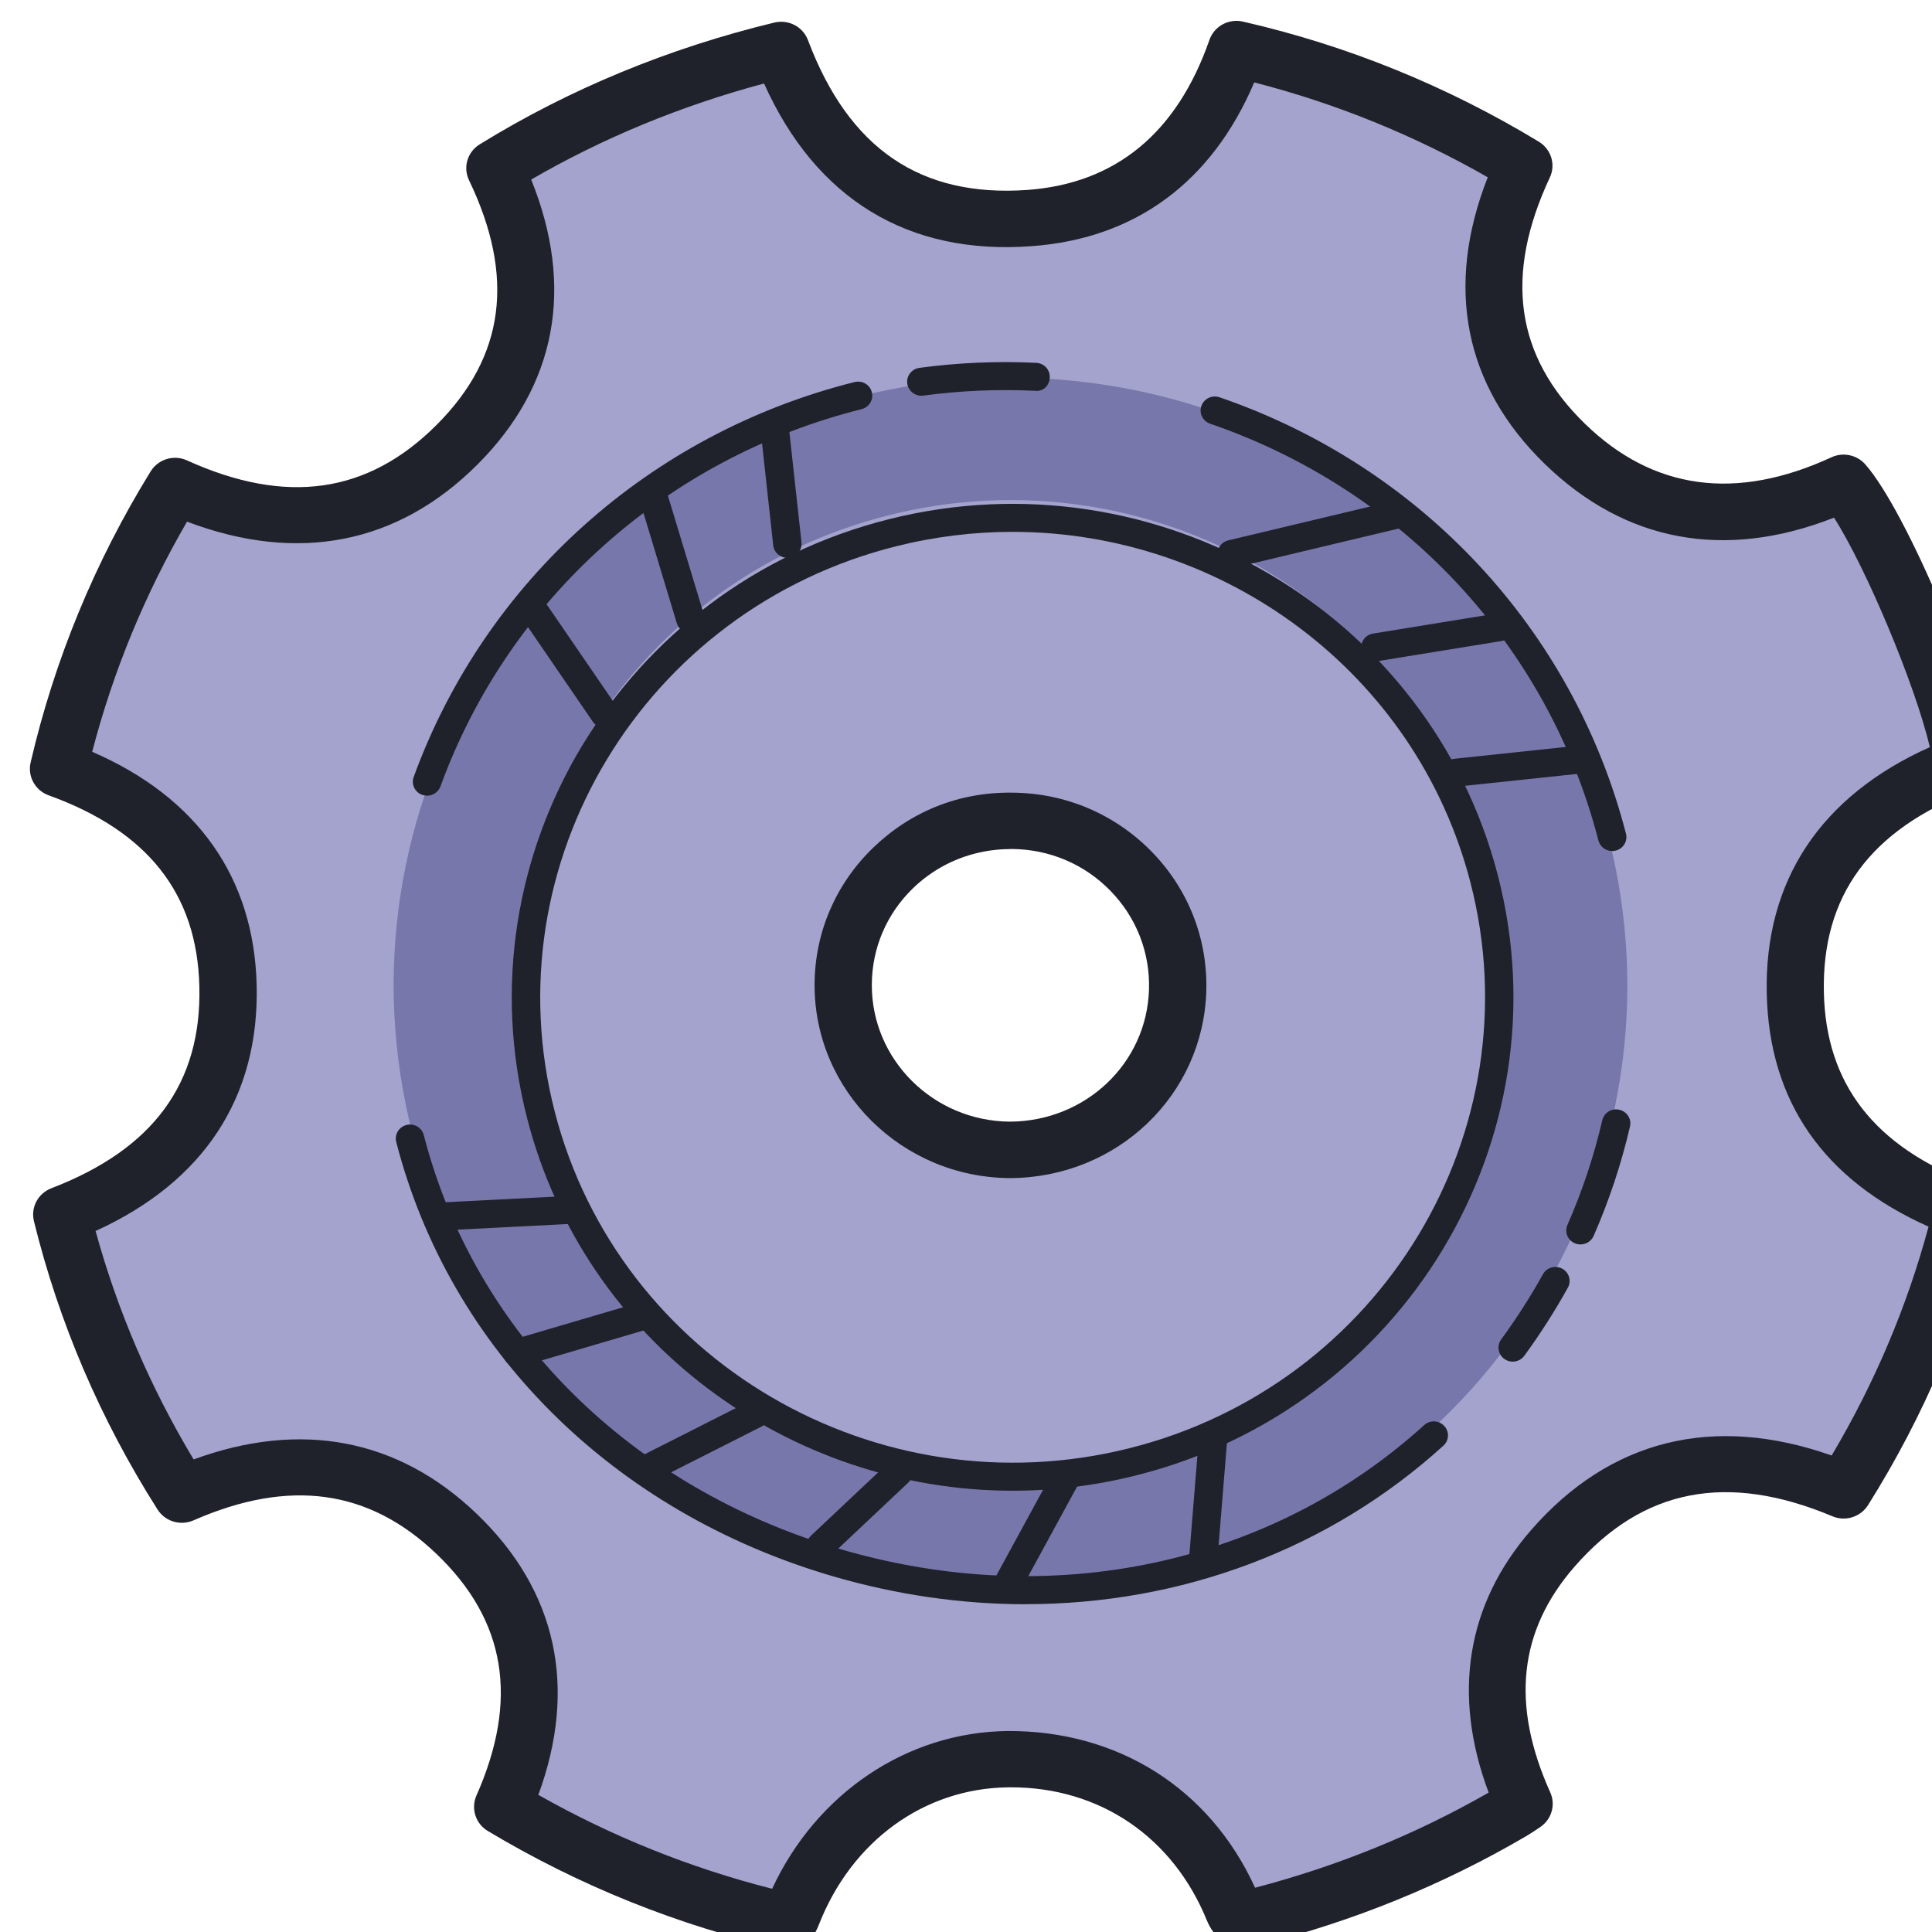
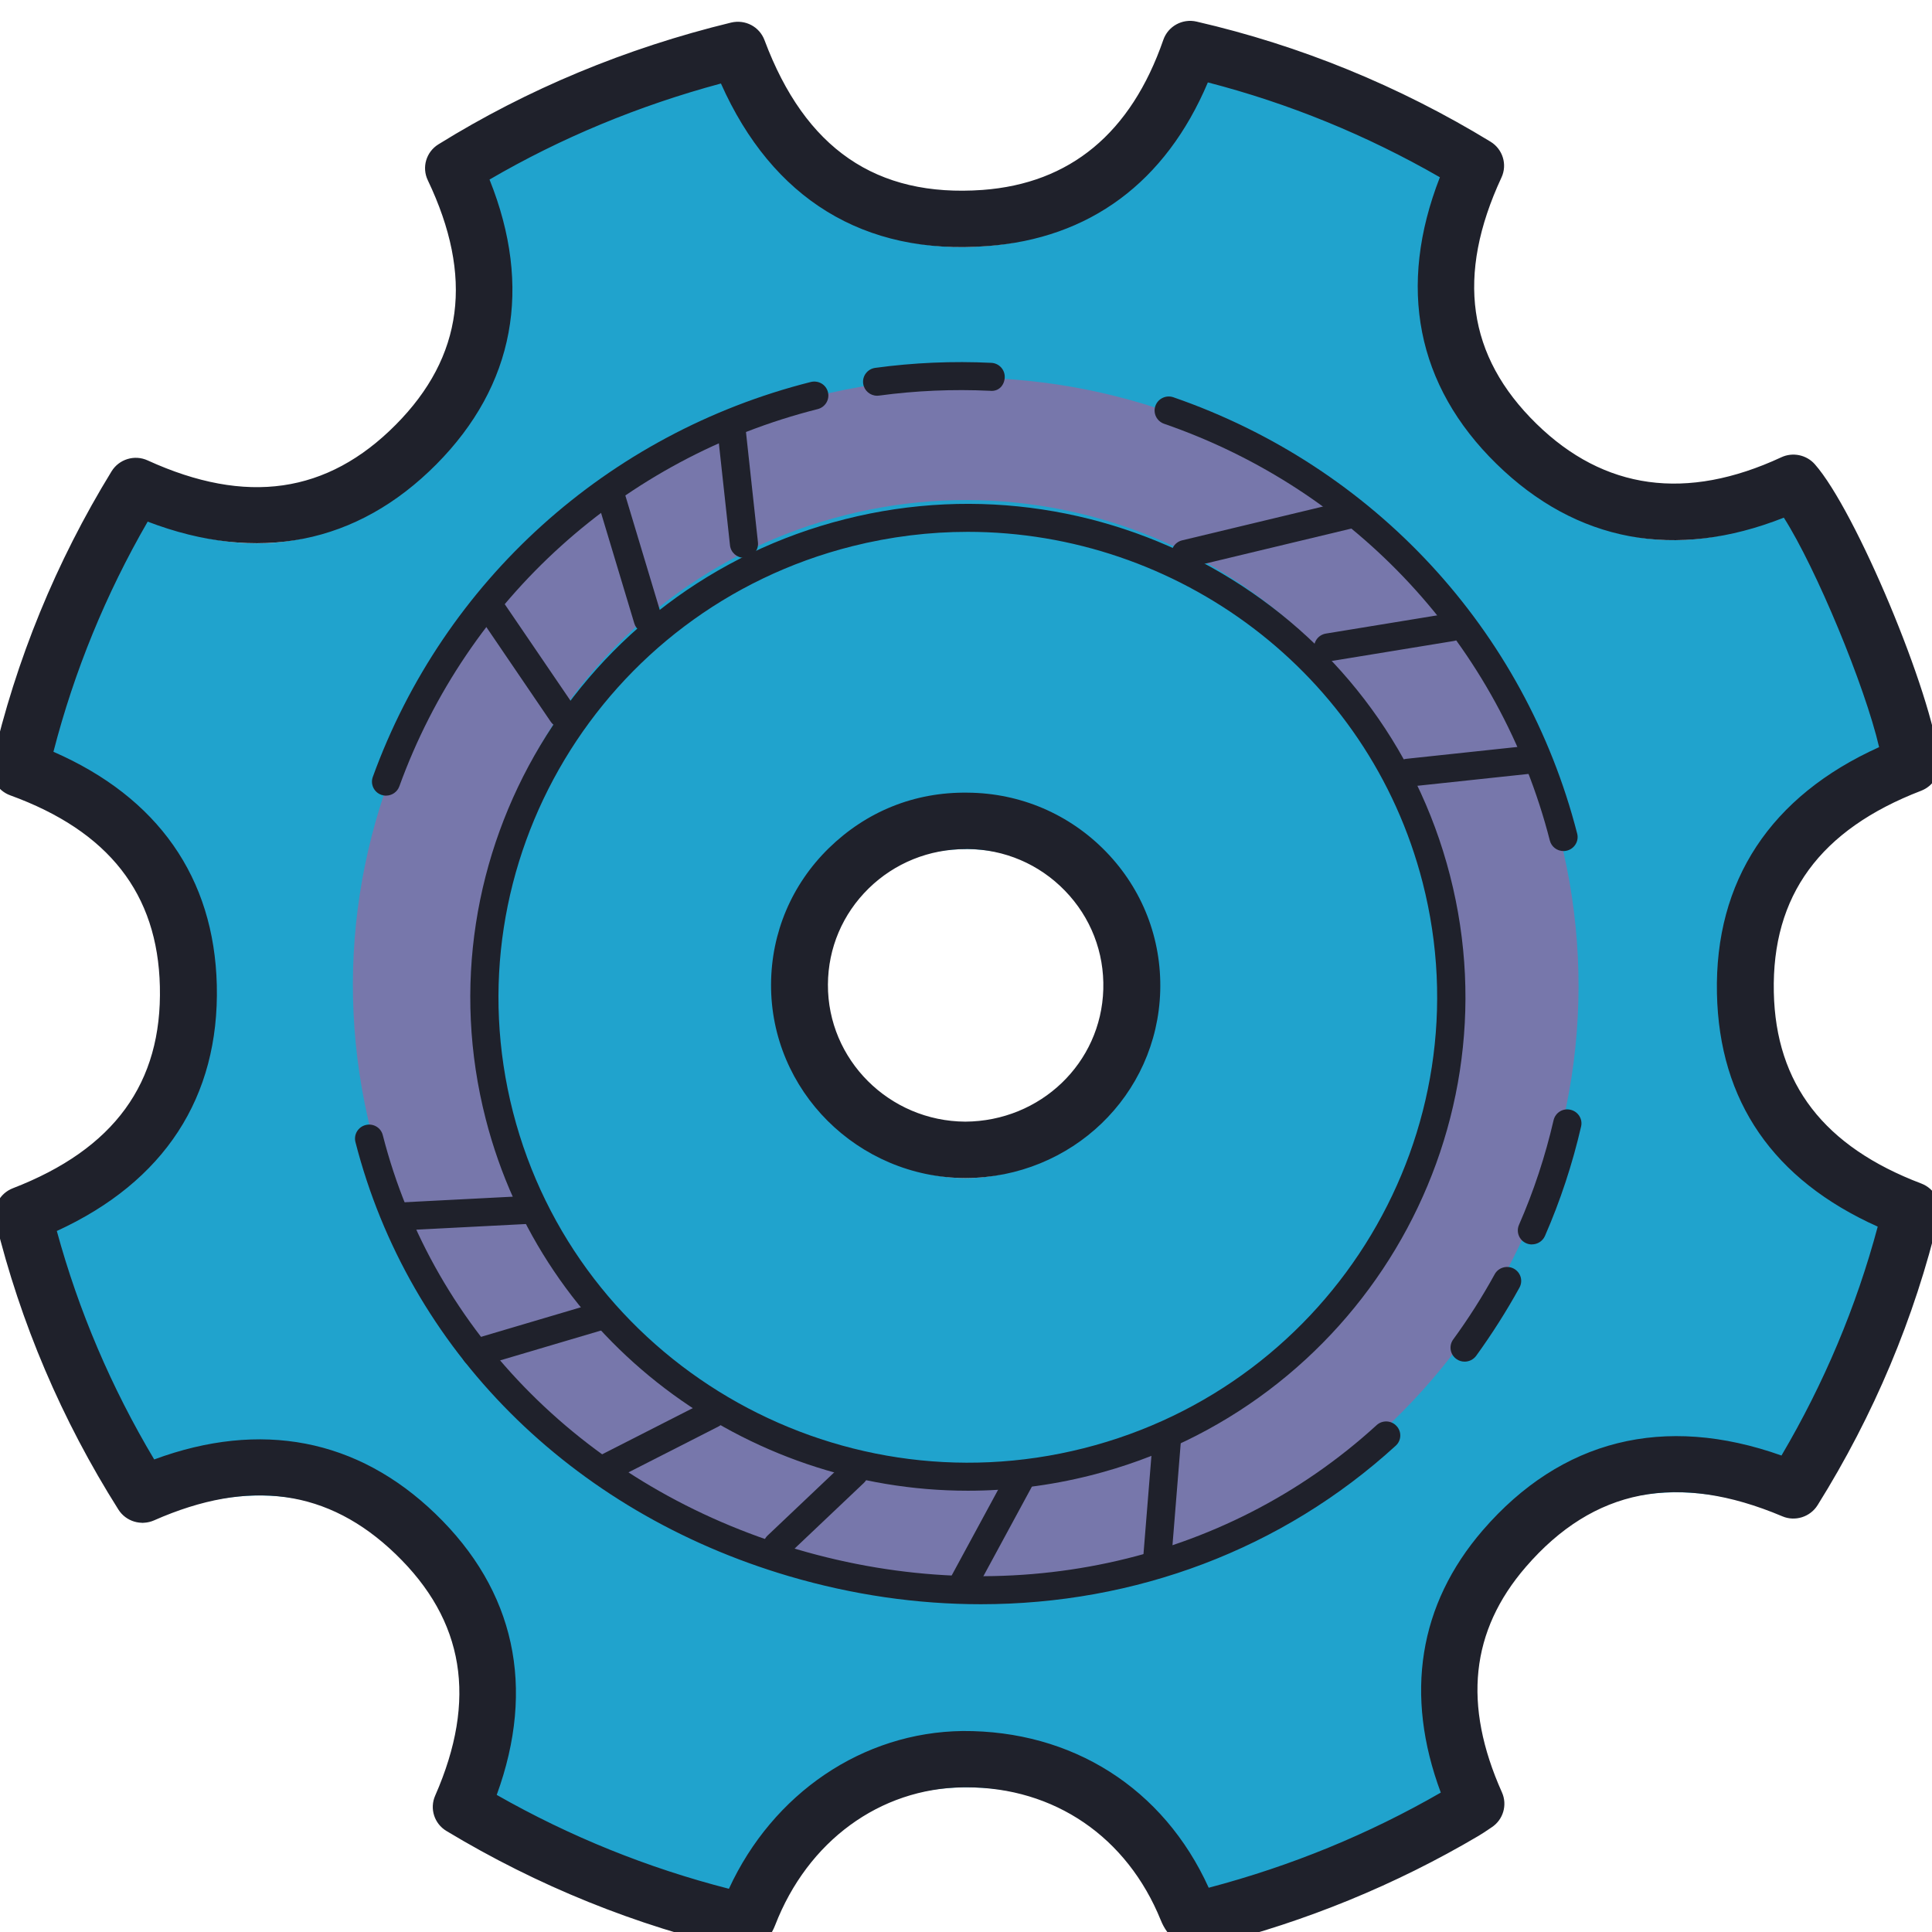
<svg xmlns="http://www.w3.org/2000/svg" viewBox="0 0 32 32" width="32" height="32" version="1.1" id="svg76">
  <defs id="defs80" />
-   <path d="m 29.736,16.444 c -0.04,-1.906 1.007,-3.113 2.76,-3.783 C 32.389,11.62 31.159,8.694 30.537,7.997 28.854,8.773 27.26,8.655 25.918,7.35 24.555,6.024 24.448,4.437 25.24,2.744 23.761,1.847 22.176,1.199 20.48,0.812 19.907,2.455 18.795,3.484 17.052,3.611 14.986,3.761 13.646,2.709 12.938,0.828 11.242,1.237 9.663,1.882 8.197,2.786 9.004,4.464 8.899,6.034 7.573,7.362 6.231,8.707 4.625,8.832 2.9,8.05 2.002,9.507 1.356,11.065 0.969,12.734 2.693,13.357 3.732,14.522 3.776,16.329 c 0.045,1.879 -0.983,3.109 -2.754,3.787 0.408,1.656 1.073,3.196 1.99,4.639 1.672,-0.734 3.234,-0.612 4.552,0.65 1.343,1.287 1.506,2.842 0.763,4.522 1.479,0.886 3.053,1.52 4.737,1.903 0.025,-0.05 0.044,-0.079 0.056,-0.111 0.608,-1.563 1.991,-2.562 3.572,-2.582 1.691,-0.021 3.092,0.908 3.739,2.495 0.071,0.173 0.151,0.169 0.302,0.132 1.524,-0.379 2.96,-0.964 4.31,-1.757 0.073,-0.043 0.144,-0.093 0.202,-0.131 -0.686,-1.524 -0.624,-2.97 0.473,-4.229 1.318,-1.513 2.975,-1.736 4.819,-0.962 0.909,-1.449 1.565,-2.993 1.964,-4.646 -1.699,-0.641 -2.727,-1.788 -2.765,-3.596 z M 16.732,19.046 c -1.536,-0.007 -2.773,-1.233 -2.766,-2.741 0.007,-1.511 1.258,-2.724 2.805,-2.709 1.546,0.014 2.779,1.277 2.735,2.805 -0.041,1.421 -1.214,2.637 -2.773,2.645 z" id="path2" style="fill:#a3a3cd;stroke-width:0.471" />
-   <path d="m 13.045,32.296 c -0.029,0 -0.059,-0.003 -0.089,-0.01 C 11.238,31.895 9.597,31.236 8.08,30.327 7.877,30.206 7.797,29.956 7.891,29.741 8.596,28.149 8.38,26.84 7.233,25.741 6.113,24.667 4.794,24.485 3.205,25.182 2.99,25.276 2.736,25.201 2.61,25.003 1.665,23.517 0.976,21.91 0.562,20.226 0.506,19.999 0.63,19.766 0.851,19.681 2.539,19.033 3.341,17.94 3.302,16.339 3.265,14.802 2.449,13.766 0.806,13.173 0.582,13.092 0.454,12.859 0.507,12.63 0.902,10.928 1.571,9.306 2.495,7.808 2.62,7.605 2.88,7.526 3.098,7.626 4.741,8.371 6.094,8.178 7.235,7.034 8.361,5.907 8.535,4.582 7.769,2.986 7.665,2.772 7.742,2.516 7.945,2.391 9.429,1.476 11.071,0.798 12.825,0.374 c 0.239,-0.056 0.474,0.069 0.558,0.292 0.677,1.797 1.864,2.606 3.634,2.48 1.462,-0.107 2.477,-0.942 3.015,-2.485 0.079,-0.227 0.319,-0.358 0.556,-0.303 1.726,0.395 3.374,1.064 4.9,1.989 0.204,0.124 0.283,0.379 0.182,0.593 -0.76,1.625 -0.569,2.959 0.581,4.078 1.129,1.098 2.502,1.286 4.084,0.556 0.189,-0.088 0.417,-0.042 0.557,0.114 0.679,0.761 1.96,3.799 2.075,4.926 0.021,0.209 -0.101,0.406 -0.301,0.483 -1.688,0.645 -2.491,1.736 -2.457,3.337 0,4.67e-4 0,4.67e-4 0,4.67e-4 0.032,1.52 0.837,2.557 2.461,3.169 0.222,0.084 0.347,0.316 0.292,0.544 -0.405,1.683 -1.085,3.292 -2.022,4.783 -0.124,0.196 -0.375,0.275 -0.589,0.184 -1.747,-0.733 -3.145,-0.459 -4.274,0.837 -0.923,1.06 -1.054,2.283 -0.4,3.736 0.094,0.208 0.021,0.454 -0.173,0.579 l -0.052,0.035 c -0.051,0.035 -0.109,0.072 -0.167,0.107 -1.381,0.81 -2.874,1.418 -4.437,1.808 -0.514,0.128 -0.753,-0.151 -0.859,-0.41 -0.564,-1.382 -1.774,-2.203 -3.244,-2.203 -0.016,0 -0.033,0 -0.049,4.66e-4 -1.393,0.017 -2.595,0.892 -3.136,2.283 -0.012,0.034 -0.031,0.071 -0.055,0.117 -0.083,0.166 -0.272,0.291 -0.46,0.291 z M 8.917,29.729 c 1.22,0.69 2.519,1.211 3.872,1.555 0.734,-1.581 2.231,-2.593 3.897,-2.613 1.823,-0.01 3.348,0.944 4.102,2.596 1.377,-0.361 2.667,-0.888 3.869,-1.576 -0.608,-1.622 -0.368,-3.117 0.702,-4.347 1.307,-1.501 3.021,-1.926 4.979,-1.236 0.71,-1.196 1.249,-2.468 1.605,-3.791 -1.741,-0.777 -2.642,-2.075 -2.68,-3.862 v 0 C 29.222,14.589 30.155,13.186 31.964,12.375 31.728,11.361 30.911,9.407 30.377,8.574 28.568,9.284 26.917,8.978 25.585,7.683 24.251,6.385 23.929,4.75 24.642,2.936 23.423,2.239 22.125,1.712 20.774,1.365 20.07,3.018 18.803,3.953 17.087,4.077 15.041,4.23 13.514,3.296 12.655,1.383 11.283,1.75 9.989,2.284 8.798,2.974 9.519,4.759 9.217,6.383 7.912,7.69 6.592,9.012 4.935,9.337 3.098,8.64 2.401,9.839 1.874,11.118 1.527,12.452 c 1.742,0.755 2.681,2.085 2.724,3.866 0.045,1.856 -0.876,3.256 -2.668,4.071 0.363,1.322 0.908,2.592 1.624,3.784 1.777,-0.652 3.39,-0.344 4.687,0.899 1.328,1.272 1.677,2.875 1.022,4.658 z M 16.732,19.513 c -9.48e-4,0 -0.001,0 -0.002,0 -1.793,-0.009 -3.246,-1.449 -3.238,-3.21 0.004,-0.854 0.346,-1.654 0.961,-2.253 0.62,-0.602 1.421,-0.935 2.322,-0.921 0.875,0.008 1.691,0.355 2.299,0.976 0.609,0.623 0.93,1.443 0.906,2.309 -0.05,1.728 -1.476,3.089 -3.245,3.099 -4.74e-4,0 -0.001,0 -0.002,0 z m 0.011,-5.45 c -0.615,0 -1.191,0.231 -1.624,0.652 -0.435,0.423 -0.676,0.988 -0.679,1.592 -0.006,1.245 1.022,2.264 2.291,2.271 1.255,-0.008 2.265,-0.97 2.3,-2.191 0.018,-0.613 -0.21,-1.194 -0.641,-1.635 -0.429,-0.439 -1.006,-0.684 -1.625,-0.69 -0.007,0 -0.015,0 -0.023,0 z" id="path4" style="fill:#1f212b;stroke-width:0.471" />
-   <path d="M 26.635,13.839 C 25.243,8.453 19.683,5.198 14.216,6.569 8.75,7.94 5.446,13.418 6.838,18.804 c 1.392,5.386 6.952,8.641 12.419,7.27 5.467,-1.371 8.77,-6.849 7.379,-12.235 z m -7.887,10.27 C 14.383,25.204 9.943,22.605 8.832,18.303 7.72,14.002 10.359,9.628 14.724,8.533 c 4.366,-1.095 8.806,1.504 9.917,5.806 1.111,4.301 -1.527,8.676 -5.893,9.77 z" id="path6" style="fill:#7777ab;stroke-width:0.471" />
-   <path d="m 16.773,24.691 c -3.702,0 -7.085,-2.463 -8.039,-6.157 -1.129,-4.367 1.56,-8.824 5.992,-9.935 4.428,-1.112 8.956,1.536 10.084,5.903 1.129,4.367 -1.56,8.824 -5.992,9.935 v 0 c -0.684,0.172 -1.37,0.254 -2.046,0.254 z m -0.002,-15.882 c -0.637,0 -1.285,0.078 -1.929,0.239 -4.18,1.048 -6.716,5.253 -5.652,9.372 1.065,4.119 5.333,6.616 9.513,5.568 v 0 c 4.18,-1.048 6.716,-5.253 5.652,-9.372 C 23.454,11.133 20.263,8.809 16.771,8.809 Z m 1.989,15.404 h 0.005 z M 7.073,13.179 c -0.027,0 -0.053,-0.005 -0.08,-0.014 C 6.871,13.122 6.808,12.989 6.852,12.869 8.036,9.623 10.765,7.177 14.154,6.328 c 0.129,-0.031 0.254,0.043 0.286,0.167 0.032,0.124 -0.044,0.25 -0.17,0.282 -3.237,0.811 -5.844,3.148 -6.975,6.249 -0.035,0.094 -0.125,0.153 -0.221,0.153 z" id="path8" style="fill:#1f212b;stroke-width:0.471" />
-   <path d="m 16.989,26.571 c -1.057,0 -2.133,-0.153 -3.2,-0.465 -3.639,-1.065 -6.34,-3.753 -7.226,-7.191 -0.032,-0.124 0.044,-0.25 0.17,-0.282 0.129,-0.032 0.254,0.044 0.286,0.167 0.845,3.278 3.426,5.842 6.905,6.86 3.504,1.026 7.117,0.257 9.665,-2.056 0.095,-0.087 0.244,-0.081 0.332,0.014 0.088,0.094 0.082,0.241 -0.014,0.327 -1.893,1.719 -4.345,2.625 -6.917,2.625 z" id="path10" style="fill:#1f212b;stroke-width:0.471" />
-   <path d="m 25.762,21.216 c -0.212,0.383 -0.448,0.752 -0.707,1.105" id="path12" style="fill:#a3a3cd;stroke-width:0.471" />
-   <path d="m 25.055,22.553 c -0.048,0 -0.096,-0.014 -0.138,-0.044 -0.105,-0.075 -0.129,-0.22 -0.053,-0.324 0.251,-0.342 0.484,-0.705 0.692,-1.08 0.063,-0.113 0.207,-0.152 0.319,-0.092 0.114,0.062 0.156,0.202 0.094,0.314 -0.217,0.392 -0.461,0.772 -0.723,1.131 -0.047,0.062 -0.119,0.095 -0.191,0.095 z" id="path14" style="fill:#1f212b;stroke-width:0.471" />
-   <path d="m 26.767,18.607 c -0.141,0.607 -0.339,1.202 -0.59,1.773" id="path16" style="fill:#a3a3cd;stroke-width:0.471" />
-   <path d="m 26.177,20.612 c -0.031,0 -0.063,-0.006 -0.093,-0.019 -0.119,-0.05 -0.174,-0.187 -0.122,-0.305 0.245,-0.557 0.439,-1.14 0.577,-1.733 0.029,-0.125 0.154,-0.204 0.282,-0.174 0.127,0.029 0.206,0.153 0.177,0.277 -0.144,0.62 -0.347,1.231 -0.603,1.814 -0.039,0.087 -0.126,0.139 -0.216,0.139 z m 0.526,-6.516 c -0.105,0 -0.201,-0.07 -0.228,-0.175 -0.833,-3.224 -3.237,-5.806 -6.431,-6.903 -0.123,-0.043 -0.188,-0.174 -0.145,-0.295 0.043,-0.121 0.178,-0.185 0.3,-0.143 3.344,1.149 5.86,3.851 6.732,7.227 0.032,0.124 -0.044,0.25 -0.17,0.282 -0.019,0.005 -0.039,0.007 -0.058,0.007 z" id="path18" style="fill:#1f212b;stroke-width:0.471" />
-   <path d="M 20.4,9.176 23.13,8.525" id="path20" style="fill:#a3a3cd;stroke-width:0.471" />
-   <path d="m 20.399,9.408 c -0.107,0 -0.202,-0.071 -0.229,-0.178 -0.03,-0.124 0.047,-0.249 0.174,-0.28 L 23.075,8.299 c 0.127,-0.028 0.253,0.047 0.284,0.171 0.03,0.124 -0.047,0.249 -0.174,0.28 l -2.731,0.651 c -0.019,0.004 -0.037,0.007 -0.055,0.007 z" id="path22" style="fill:#1f212b;stroke-width:0.471" />
-   <path d="m 22.78,10.722 2.054,-0.334" id="path24" style="fill:#a3a3cd;stroke-width:0.471" />
-   <path d="m 22.78,10.954 c -0.113,0 -0.212,-0.08 -0.231,-0.194 -0.021,-0.127 0.065,-0.245 0.193,-0.266 l 2.054,-0.334 c 0.124,-0.024 0.249,0.064 0.27,0.191 0.021,0.127 -0.065,0.245 -0.193,0.266 l -2.054,0.334 c -0.013,0.002 -0.026,0.003 -0.039,0.003 z" id="path26" style="fill:#1f212b;stroke-width:0.471" />
-   <path d="m 24.112,12.798 2.084,-0.221" id="path28" style="fill:#a3a3cd;stroke-width:0.471" />
-   <path d="m 24.111,13.03 c -0.119,0 -0.22,-0.088 -0.233,-0.207 -0.014,-0.127 0.08,-0.242 0.209,-0.255 l 2.084,-0.221 c 0.12,-0.015 0.245,0.078 0.259,0.206 0.014,0.127 -0.08,0.242 -0.209,0.255 l -2.084,0.221 c -0.009,9.35e-4 -0.017,0.001 -0.026,0.001 z" id="path30" style="fill:#1f212b;stroke-width:0.471" />
-   <path d="m 12.835,7.128 0.205,1.879" id="path32" style="fill:#a3a3cd;stroke-width:0.471" />
-   <path d="m 13.04,9.239 c -0.119,0 -0.22,-0.088 -0.233,-0.207 L 12.601,7.153 c -0.014,-0.127 0.08,-0.242 0.209,-0.255 0.119,-0.013 0.245,0.078 0.259,0.206 l 0.206,1.878 c 0.014,0.127 -0.08,0.242 -0.209,0.255 -0.009,9.344e-4 -0.017,0.001 -0.026,0.001 z" id="path34" style="fill:#1f212b;stroke-width:0.471" />
-   <path d="M 10.809,8.181 11.437,10.258" id="path36" style="fill:#a3a3cd;stroke-width:0.471" />
-   <path d="m 11.437,10.49 c -0.101,0 -0.195,-0.065 -0.226,-0.165 L 10.583,8.248 c -0.037,-0.123 0.034,-0.252 0.158,-0.288 0.125,-0.035 0.256,0.033 0.293,0.156 l 0.629,2.077 c 0.037,0.123 -0.034,0.252 -0.158,0.288 -0.022,0.006 -0.045,0.009 -0.067,0.009 z" id="path38" style="fill:#1f212b;stroke-width:0.471" />
-   <path d="m 8.775,10.016 1.239,1.808" id="path40" style="fill:#a3a3cd;stroke-width:0.471" />
-   <path d="m 10.014,12.056 c -0.075,0 -0.149,-0.035 -0.195,-0.102 L 8.58,10.146 C 8.508,10.04 8.536,9.896 8.644,9.824 c 0.108,-0.072 0.254,-0.044 0.326,0.063 L 10.209,11.695 c 0.073,0.106 0.045,0.25 -0.064,0.321 -0.04,0.027 -0.086,0.04 -0.131,0.04 z" id="path42" style="fill:#1f212b;stroke-width:0.471" />
-   <path d="M 7.295,20.15 9.408,20.041" id="path44" style="fill:#a3a3cd;stroke-width:0.471" />
-   <path d="m 7.295,20.381 c -0.125,0 -0.228,-0.096 -0.235,-0.22 -0.007,-0.128 0.092,-0.237 0.223,-0.243 l 2.112,-0.108 c 0.144,-0.007 0.24,0.092 0.247,0.22 0.007,0.128 -0.092,0.237 -0.223,0.243 l -2.112,0.108 c -0.004,4.66e-4 -0.009,4.66e-4 -0.012,4.66e-4 z" id="path46" style="fill:#1f212b;stroke-width:0.471" />
-   <path d="m 8.568,22.409 2.05,-0.602" id="path48" style="fill:#a3a3cd;stroke-width:0.471" />
-   <path d="m 8.568,22.641 c -0.101,0 -0.195,-0.065 -0.226,-0.165 -0.037,-0.123 0.034,-0.252 0.158,-0.288 l 2.05,-0.603 c 0.124,-0.035 0.256,0.033 0.293,0.156 0.037,0.123 -0.034,0.252 -0.158,0.288 l -2.05,0.603 c -0.022,0.006 -0.045,0.009 -0.067,0.009 z" id="path50" style="fill:#1f212b;stroke-width:0.471" />
-   <path d="m 10.773,24.299 1.731,-0.876" id="path52" style="fill:#a3a3cd;stroke-width:0.471" />
-   <path d="m 10.773,24.531 c -0.085,0 -0.168,-0.046 -0.209,-0.126 -0.059,-0.114 -0.014,-0.254 0.102,-0.312 l 1.731,-0.876 c 0.114,-0.057 0.257,-0.014 0.317,0.1 0.059,0.114 0.014,0.254 -0.102,0.312 l -1.731,0.876 c -0.034,0.017 -0.071,0.026 -0.108,0.026 z" id="path54" style="fill:#1f212b;stroke-width:0.471" />
-   <path d="m 13.597,25.599 1.279,-1.204" id="path56" style="fill:#a3a3cd;stroke-width:0.471" />
-   <path d="m 13.597,25.831 c -0.062,0 -0.124,-0.024 -0.17,-0.071 -0.09,-0.092 -0.087,-0.239 0.008,-0.327 l 1.279,-1.205 c 0.093,-0.088 0.243,-0.085 0.332,0.007 0.09,0.092 0.087,0.239 -0.008,0.327 l -1.279,1.205 c -0.046,0.043 -0.104,0.064 -0.163,0.064 z" id="path58" style="fill:#1f212b;stroke-width:0.471" />
-   <path d="m 16.643,26.329 0.993,-1.822" id="path60" style="fill:#a3a3cd;stroke-width:0.471" />
-   <path d="m 16.643,26.56 c -0.038,0 -0.076,-0.009 -0.111,-0.028 -0.114,-0.061 -0.157,-0.201 -0.096,-0.314 l 0.993,-1.822 c 0.062,-0.114 0.206,-0.155 0.319,-0.095 0.114,0.061 0.157,0.201 0.096,0.314 l -0.993,1.822 c -0.043,0.078 -0.124,0.122 -0.208,0.122 z" id="path62" style="fill:#1f212b;stroke-width:0.471" />
-   <g id="g68" transform="matrix(0.4741788,0,0,0.4671702,-6.972704,-7.037232)">
-     <path d="m 56.737,70.305 0.329,-4.101" id="path64" style="fill:#a3a3cd" />
-     <path d="m 56.738,70.801 c -0.014,0 -0.027,-0.001 -0.041,-0.002 -0.272,-0.021 -0.477,-0.261 -0.454,-0.534 l 0.329,-4.102 c 0.021,-0.272 0.267,-0.473 0.534,-0.454 0.272,0.021 0.477,0.261 0.454,0.534 l -0.329,4.102 c -0.02,0.259 -0.237,0.456 -0.493,0.456 z" id="path66" style="fill:#1f212b" />
+   <path d="M 28.91,16.911 C 28.87,15.005 29.91,13.798 31.652,13.128 31.546,12.087 30.324,9.161 29.705,8.464 28.033,9.24 26.45,9.122 25.117,7.817 23.762,6.491 23.656,4.905 24.443,3.211 22.973,2.315 21.399,1.667 19.714,1.279 19.145,2.922 18.04,3.952 16.308,4.078 14.255,4.228 12.925,3.176 12.221,1.295 10.537,1.704 8.968,2.35 7.511,3.254 8.313,4.932 8.209,6.501 6.891,7.829 5.558,9.174 3.962,9.299 2.249,8.517 1.356,9.974 0.715,11.532 0.331,13.202 c 1.712,0.623 2.745,1.787 2.788,3.594 0.045,1.879 -0.977,3.109 -2.736,3.787 0.405,1.656 1.066,3.196 1.977,4.639 1.662,-0.734 3.213,-0.612 4.522,0.65 1.335,1.287 1.496,2.842 0.758,4.522 1.469,0.886 3.033,1.52 4.706,1.903 0.025,-0.05 0.044,-0.079 0.056,-0.111 0.604,-1.563 1.978,-2.562 3.549,-2.582 1.68,-0.021 3.071,0.908 3.715,2.495 0.07,0.173 0.15,0.169 0.3,0.132 1.514,-0.379 2.941,-0.964 4.282,-1.757 0.073,-0.043 0.143,-0.093 0.201,-0.131 -0.682,-1.524 -0.619,-2.97 0.47,-4.229 1.31,-1.513 2.956,-1.736 4.788,-0.962 0.904,-1.449 1.555,-2.993 1.951,-4.646 -1.687,-0.641 -2.709,-1.788 -2.747,-3.596 z m -12.92,2.603 c -1.526,-0.007 -2.755,-1.233 -2.748,-2.741 0.007,-1.511 1.249,-2.724 2.786,-2.709 1.536,0.014 2.761,1.277 2.717,2.805 -0.041,1.421 -1.206,2.637 -2.755,2.645 z" id="path2" style="fill:#20a3cd;fill-opacity:1;stroke-width:0.471" />
+   <path d="m 12.327,32.296 c -0.029,0 -0.059,-0.003 -0.088,-0.01 C 10.532,31.895 8.903,31.236 7.395,30.327 7.193,30.206 7.113,29.956 7.208,29.741 7.907,28.149 7.693,26.84 6.553,25.741 5.441,24.667 4.13,24.485 2.552,25.182 2.338,25.276 2.086,25.201 1.961,25.003 1.022,23.517 0.338,21.91 -0.074,20.226 -0.13,19.999 -0.007,19.766 0.213,19.681 1.89,19.033 2.687,17.94 2.648,16.339 2.612,14.802 1.8,13.766 0.169,13.173 -0.054,13.092 -0.181,12.859 -0.128,12.63 0.264,10.928 0.928,9.306 1.847,7.808 1.971,7.605 2.229,7.526 2.446,7.626 4.078,8.371 5.422,8.178 6.556,7.034 7.674,5.907 7.847,4.582 7.086,2.986 6.983,2.772 7.059,2.516 7.261,2.391 8.735,1.476 10.366,0.798 12.109,0.374 c 0.237,-0.056 0.471,0.069 0.554,0.292 0.673,1.797 1.851,2.606 3.61,2.48 1.452,-0.107 2.46,-0.942 2.995,-2.485 0.078,-0.227 0.317,-0.358 0.552,-0.303 1.714,0.395 3.352,1.064 4.868,1.989 0.203,0.124 0.281,0.379 0.181,0.593 -0.755,1.625 -0.566,2.959 0.578,4.078 1.122,1.098 2.486,1.286 4.057,0.556 0.188,-0.088 0.415,-0.042 0.554,0.114 0.675,0.761 1.947,3.799 2.062,4.926 0.021,0.209 -0.101,0.406 -0.299,0.483 -1.677,0.645 -2.475,1.736 -2.441,3.337 0,4.67e-4 0,4.67e-4 0,4.67e-4 0.032,1.52 0.831,2.557 2.444,3.169 0.22,0.084 0.344,0.316 0.29,0.544 -0.402,1.683 -1.078,3.292 -2.009,4.783 -0.123,0.196 -0.373,0.275 -0.585,0.184 -1.735,-0.733 -3.125,-0.459 -4.246,0.837 -0.917,1.06 -1.047,2.283 -0.397,3.736 0.093,0.208 0.021,0.454 -0.171,0.579 l -0.052,0.035 c -0.051,0.035 -0.108,0.072 -0.166,0.107 -1.372,0.81 -2.856,1.418 -4.408,1.808 -0.511,0.128 -0.748,-0.151 -0.853,-0.41 -0.56,-1.382 -1.763,-2.203 -3.223,-2.203 -0.016,0 -0.033,0 -0.049,4.66e-4 -1.384,0.017 -2.578,0.892 -3.116,2.283 -0.012,0.034 -0.031,0.071 -0.055,0.117 -0.083,0.166 -0.27,0.291 -0.457,0.291 z M 8.227,29.729 c 1.212,0.69 2.502,1.211 3.846,1.555 0.729,-1.581 2.216,-2.593 3.872,-2.613 1.811,-0.01 3.326,0.944 4.075,2.596 1.368,-0.361 2.65,-0.888 3.844,-1.576 -0.604,-1.622 -0.366,-3.117 0.697,-4.347 1.299,-1.501 3.002,-1.926 4.946,-1.236 0.705,-1.196 1.24,-2.468 1.594,-3.791 -1.73,-0.777 -2.625,-2.075 -2.663,-3.862 v 0 C 28.399,14.589 29.326,13.186 31.124,12.375 30.889,11.361 30.077,9.407 29.546,8.574 27.749,9.284 26.109,8.978 24.786,7.683 23.46,6.385 23.141,4.75 23.849,2.936 22.637,2.239 21.348,1.712 20.006,1.365 19.307,3.018 18.048,3.953 16.343,4.077 14.31,4.23 12.793,3.296 11.941,1.383 10.577,1.75 9.291,2.284 8.108,2.974 8.824,4.759 8.524,6.383 7.228,7.69 5.916,9.012 4.27,9.337 2.446,8.64 1.753,9.839 1.229,11.118 0.885,12.452 2.615,13.207 3.548,14.537 3.591,16.318 3.635,18.173 2.721,19.573 0.941,20.389 c 0.361,1.322 0.902,2.592 1.613,3.784 1.765,-0.652 3.368,-0.344 4.657,0.899 1.319,1.272 1.666,2.875 1.016,4.658 z M 15.99,19.513 c -9.41e-4,0 -0.001,0 -0.002,0 -1.782,-0.009 -3.225,-1.449 -3.217,-3.21 0.004,-0.854 0.343,-1.654 0.955,-2.253 0.616,-0.602 1.412,-0.935 2.307,-0.921 0.869,0.008 1.68,0.355 2.284,0.976 0.605,0.623 0.924,1.443 0.9,2.309 -0.05,1.728 -1.466,3.089 -3.224,3.099 -4.72e-4,0 -0.001,0 -0.002,0 z m 0.011,-5.45 c -0.611,0 -1.183,0.231 -1.613,0.652 -0.432,0.423 -0.672,0.988 -0.675,1.592 -0.006,1.245 1.015,2.264 2.276,2.271 1.246,-0.008 2.25,-0.97 2.285,-2.191 0.018,-0.613 -0.208,-1.194 -0.636,-1.635 -0.426,-0.439 -1,-0.684 -1.614,-0.69 -0.007,0 -0.015,0 -0.023,0 z" id="path4" style="fill:#1f212b;stroke-width:0.471" />
+   <path d="M 25.829,13.839 C 24.446,8.453 18.923,5.198 13.491,6.569 8.06,7.94 4.778,13.418 6.161,18.804 c 1.383,5.386 6.907,8.641 12.338,7.27 5.431,-1.371 8.713,-6.849 7.331,-12.235 z m -7.835,10.27 C 13.657,25.204 9.245,22.605 8.142,18.303 7.037,14.002 9.659,9.628 13.996,8.533 c 4.337,-1.095 8.749,1.504 9.852,5.806 1.104,4.301 -1.517,8.676 -5.854,9.77 z" id="path6" style="fill:#7777ab;stroke-width:0.471" />
+   <path d="m 16.031,24.691 c -3.678,0 -7.038,-2.463 -7.986,-6.157 -1.121,-4.367 1.549,-8.824 5.953,-9.935 4.399,-1.112 8.898,1.536 10.019,5.903 1.121,4.367 -1.549,8.824 -5.953,9.935 v 0 c -0.679,0.172 -1.361,0.254 -2.032,0.254 z M 16.029,8.809 c -0.633,0 -1.276,0.078 -1.917,0.239 -4.153,1.048 -6.672,5.253 -5.615,9.372 1.058,4.119 5.298,6.616 9.451,5.568 v 0 c 4.153,-1.048 6.672,-5.253 5.615,-9.372 -0.895,-3.483 -4.065,-5.807 -7.534,-5.807 z m 1.976,15.404 h 0.005 z M 6.395,13.179 c -0.026,0 -0.053,-0.005 -0.079,-0.014 -0.122,-0.043 -0.185,-0.176 -0.141,-0.297 1.176,-3.246 3.888,-5.692 7.254,-6.541 0.128,-0.031 0.253,0.043 0.284,0.167 0.032,0.124 -0.044,0.25 -0.169,0.282 -3.216,0.811 -5.806,3.148 -6.93,6.249 -0.034,0.094 -0.124,0.153 -0.22,0.153 z" id="path8" style="fill:#1f212b;stroke-width:0.471" />
+   <path d="m 16.245,26.571 c -1.05,0 -2.119,-0.153 -3.179,-0.465 C 9.451,25.041 6.768,22.353 5.887,18.915 5.856,18.791 5.931,18.666 6.056,18.634 c 0.128,-0.032 0.253,0.044 0.284,0.167 0.839,3.278 3.404,5.842 6.859,6.86 3.481,1.026 7.071,0.257 9.602,-2.056 0.094,-0.087 0.243,-0.081 0.33,0.014 0.088,0.094 0.082,0.241 -0.014,0.327 -1.881,1.719 -4.317,2.625 -6.872,2.625 z" id="path10" style="fill:#1f212b;stroke-width:0.471" />
+   <path d="m 24.962,21.216 c -0.211,0.383 -0.445,0.752 -0.703,1.105" id="path12" style="fill:#a3a3cd;stroke-width:0.471" />
+   <path d="m 24.259,22.553 c -0.048,0 -0.096,-0.014 -0.137,-0.044 -0.105,-0.075 -0.128,-0.22 -0.052,-0.324 0.25,-0.342 0.481,-0.705 0.687,-1.08 0.062,-0.113 0.206,-0.152 0.317,-0.092 0.114,0.062 0.155,0.202 0.093,0.314 -0.216,0.392 -0.458,0.772 -0.718,1.131 -0.047,0.062 -0.118,0.095 -0.19,0.095 z" id="path14" style="fill:#1f212b;stroke-width:0.471" />
+   <path d="m 25.96,18.607 c -0.14,0.607 -0.336,1.202 -0.586,1.773" id="path16" style="fill:#a3a3cd;stroke-width:0.471" />
+   <path d="m 25.374,20.612 c -0.031,0 -0.063,-0.006 -0.093,-0.019 -0.118,-0.05 -0.173,-0.187 -0.122,-0.305 0.244,-0.557 0.436,-1.14 0.573,-1.733 0.029,-0.125 0.153,-0.204 0.28,-0.174 0.126,0.029 0.205,0.153 0.176,0.277 -0.143,0.62 -0.344,1.231 -0.599,1.814 -0.039,0.087 -0.125,0.139 -0.215,0.139 z m 0.522,-6.516 c -0.105,0 -0.2,-0.07 -0.226,-0.175 C 24.843,10.697 22.454,8.116 19.281,7.019 19.159,6.976 19.094,6.844 19.137,6.723 c 0.042,-0.121 0.177,-0.185 0.298,-0.143 3.322,1.149 5.822,3.851 6.688,7.227 0.032,0.124 -0.044,0.25 -0.169,0.282 -0.019,0.005 -0.039,0.007 -0.057,0.007 z" id="path18" style="fill:#1f212b;stroke-width:0.471" />
+   <path d="M 19.634,9.176 22.347,8.525" id="path20" style="fill:#a3a3cd;stroke-width:0.471" />
+   <path d="m 19.634,9.408 c -0.106,0 -0.201,-0.071 -0.227,-0.178 -0.03,-0.124 0.047,-0.249 0.172,-0.28 L 22.292,8.299 c 0.126,-0.028 0.251,0.047 0.282,0.171 0.03,0.124 -0.047,0.249 -0.172,0.28 l -2.713,0.651 c -0.019,0.004 -0.037,0.007 -0.055,0.007 z" id="path22" style="fill:#1f212b;stroke-width:0.471" />
+   <path d="M 21.999,10.722 24.04,10.388" id="path24" style="fill:#a3a3cd;stroke-width:0.471" />
+   <path d="m 21.999,10.954 c -0.112,0 -0.211,-0.08 -0.23,-0.194 -0.021,-0.127 0.065,-0.245 0.192,-0.266 l 2.041,-0.334 c 0.123,-0.024 0.247,0.064 0.269,0.191 0.021,0.127 -0.065,0.245 -0.192,0.266 l -2.041,0.334 c -0.013,0.002 -0.026,0.003 -0.039,0.003 z" id="path26" style="fill:#1f212b;stroke-width:0.471" />
+   <path d="m 23.322,12.798 2.07,-0.221" id="path28" style="fill:#a3a3cd;stroke-width:0.471" />
+   <path d="m 23.322,13.03 c -0.118,0 -0.219,-0.088 -0.232,-0.207 -0.014,-0.127 0.079,-0.242 0.207,-0.255 l 2.07,-0.221 c 0.12,-0.015 0.244,0.078 0.257,0.206 0.014,0.127 -0.079,0.242 -0.207,0.255 l -2.07,0.221 c -0.009,9.35e-4 -0.016,0.001 -0.025,0.001 z" id="path30" style="fill:#1f212b;stroke-width:0.471" />
+   <path d="m 12.119,7.128 0.204,1.879" id="path32" style="fill:#a3a3cd;stroke-width:0.471" />
+   <path d="m 12.323,9.239 c -0.118,0 -0.219,-0.088 -0.232,-0.207 L 11.886,7.153 c -0.014,-0.127 0.079,-0.242 0.207,-0.255 0.119,-0.013 0.244,0.078 0.257,0.206 l 0.204,1.878 c 0.014,0.127 -0.079,0.242 -0.207,0.255 -0.009,9.344e-4 -0.017,0.001 -0.025,0.001 z" id="path34" style="fill:#1f212b;stroke-width:0.471" />
+   <path d="m 10.106,8.181 0.625,2.077" id="path36" style="fill:#a3a3cd;stroke-width:0.471" />
+   <path d="m 10.73,10.49 c -0.101,0 -0.194,-0.065 -0.224,-0.165 L 9.881,8.248 C 9.845,8.125 9.915,7.996 10.039,7.959 c 0.124,-0.035 0.254,0.033 0.291,0.156 l 0.625,2.077 c 0.037,0.123 -0.033,0.252 -0.157,0.288 -0.022,0.006 -0.044,0.009 -0.066,0.009 z" id="path38" style="fill:#1f212b;stroke-width:0.471" />
+   <path d="m 8.085,10.016 1.231,1.808" id="path40" style="fill:#a3a3cd;stroke-width:0.471" />
+   <path d="m 9.316,12.056 c -0.075,0 -0.148,-0.035 -0.194,-0.102 L 7.892,10.146 c -0.072,-0.106 -0.044,-0.25 0.063,-0.321 0.107,-0.072 0.252,-0.044 0.324,0.063 L 9.51,11.695 c 0.072,0.106 0.044,0.25 -0.063,0.321 -0.04,0.027 -0.085,0.04 -0.13,0.04 z" id="path42" style="fill:#1f212b;stroke-width:0.471" />
+   <path d="M 6.615,20.15 8.715,20.041" id="path44" style="fill:#a3a3cd;stroke-width:0.471" />
+   <path d="m 6.615,20.381 c -0.124,0 -0.227,-0.096 -0.233,-0.22 -0.007,-0.128 0.092,-0.237 0.221,-0.243 l 2.099,-0.108 c 0.143,-0.007 0.239,0.092 0.245,0.22 0.007,0.128 -0.092,0.237 -0.221,0.243 L 6.628,20.381 c -0.004,4.66e-4 -0.009,4.66e-4 -0.012,4.66e-4 z" id="path46" style="fill:#1f212b;stroke-width:0.471" />
+   <path d="M 7.88,22.409 9.917,21.807" id="path48" style="fill:#a3a3cd;stroke-width:0.471" />
+   <path d="m 7.88,22.641 c -0.101,0 -0.194,-0.065 -0.224,-0.165 -0.037,-0.123 0.033,-0.252 0.157,-0.288 l 2.037,-0.603 c 0.123,-0.035 0.254,0.033 0.291,0.156 0.037,0.123 -0.033,0.252 -0.157,0.288 l -2.037,0.603 c -0.022,0.006 -0.044,0.009 -0.066,0.009 z" id="path50" style="fill:#1f212b;stroke-width:0.471" />
+   <path d="m 10.071,24.299 1.719,-0.876" id="path52" style="fill:#a3a3cd;stroke-width:0.471" />
+   <path d="m 10.07,24.531 c -0.085,0 -0.167,-0.046 -0.208,-0.126 -0.059,-0.114 -0.014,-0.254 0.101,-0.312 L 11.683,23.217 c 0.113,-0.057 0.255,-0.014 0.315,0.1 0.059,0.114 0.014,0.254 -0.101,0.312 l -1.719,0.876 c -0.034,0.017 -0.07,0.026 -0.107,0.026 z" id="path54" style="fill:#1f212b;stroke-width:0.471" />
+   <path d="m 12.876,25.599 1.271,-1.204" id="path56" style="fill:#a3a3cd;stroke-width:0.471" />
+   <path d="m 12.876,25.831 c -0.062,0 -0.123,-0.024 -0.169,-0.071 -0.089,-0.092 -0.086,-0.239 0.007,-0.327 l 1.271,-1.205 c 0.093,-0.088 0.241,-0.085 0.33,0.007 0.089,0.092 0.086,0.239 -0.007,0.327 l -1.271,1.205 c -0.045,0.043 -0.104,0.064 -0.162,0.064 z" id="path58" style="fill:#1f212b;stroke-width:0.471" />
+   <path d="M 15.902,26.329 16.889,24.506" id="path60" style="fill:#a3a3cd;stroke-width:0.471" />
+   <path d="m 15.902,26.56 c -0.038,0 -0.075,-0.009 -0.11,-0.028 -0.114,-0.061 -0.156,-0.201 -0.096,-0.314 l 0.987,-1.822 c 0.062,-0.114 0.204,-0.155 0.317,-0.095 0.114,0.061 0.156,0.201 0.096,0.314 l -0.987,1.822 c -0.042,0.078 -0.123,0.122 -0.206,0.122 z" id="path62" style="fill:#1f212b;stroke-width:0.471" />
+   <g id="g68" transform="matrix(0.4710858,0,0,0.4671702,-7.559583,-7.037232)" style="stroke-width:1.003">
+     <path d="m 56.737,70.305 0.329,-4.101" id="path64" style="fill:#a3a3cd;stroke-width:1.003" />
+     <path d="m 56.738,70.801 c -0.014,0 -0.027,-0.001 -0.041,-0.002 -0.272,-0.021 -0.477,-0.261 -0.454,-0.534 l 0.329,-4.102 c 0.021,-0.272 0.267,-0.473 0.534,-0.454 0.272,0.021 0.477,0.261 0.454,0.534 l -0.329,4.102 c -0.02,0.259 -0.237,0.456 -0.493,0.456 z" id="path66" style="fill:#1f212b;stroke-width:1.003" />
  </g>
-   <g id="g74" transform="matrix(0.4741788,0,0,0.4671702,-6.972704,-7.037232)">
-     <path d="m 46.887,28.598 c 1.321,-0.181 2.659,-0.239 3.991,-0.174" id="path70" style="fill:#a3a3cd" />
-     <path d="m 46.886,29.094 c -0.244,0 -0.456,-0.181 -0.49,-0.429 -0.037,-0.271 0.152,-0.521 0.424,-0.559 1.346,-0.185 2.718,-0.245 4.082,-0.178 0.273,0.013 0.484,0.245 0.471,0.52 -0.013,0.272 -0.208,0.506 -0.52,0.471 -1.3,-0.063 -2.613,-0.005 -3.898,0.17 -0.024,0.003 -0.046,0.005 -0.069,0.005 z" id="path72" style="fill:#1f212b" />
+   <g id="g74" transform="matrix(0.4710858,0,0,0.4671702,-7.559583,-7.037232)" style="stroke-width:1.003">
+     <path d="m 46.887,28.598 c 1.321,-0.181 2.659,-0.239 3.991,-0.174" id="path70" style="fill:#a3a3cd;stroke-width:1.003" />
+     <path d="m 46.886,29.094 c -0.244,0 -0.456,-0.181 -0.49,-0.429 -0.037,-0.271 0.152,-0.521 0.424,-0.559 1.346,-0.185 2.718,-0.245 4.082,-0.178 0.273,0.013 0.484,0.245 0.471,0.52 -0.013,0.272 -0.208,0.506 -0.52,0.471 -1.3,-0.063 -2.613,-0.005 -3.898,0.17 -0.024,0.003 -0.046,0.005 -0.069,0.005 z" id="path72" style="fill:#1f212b;stroke-width:1.003" />
  </g>
</svg>
